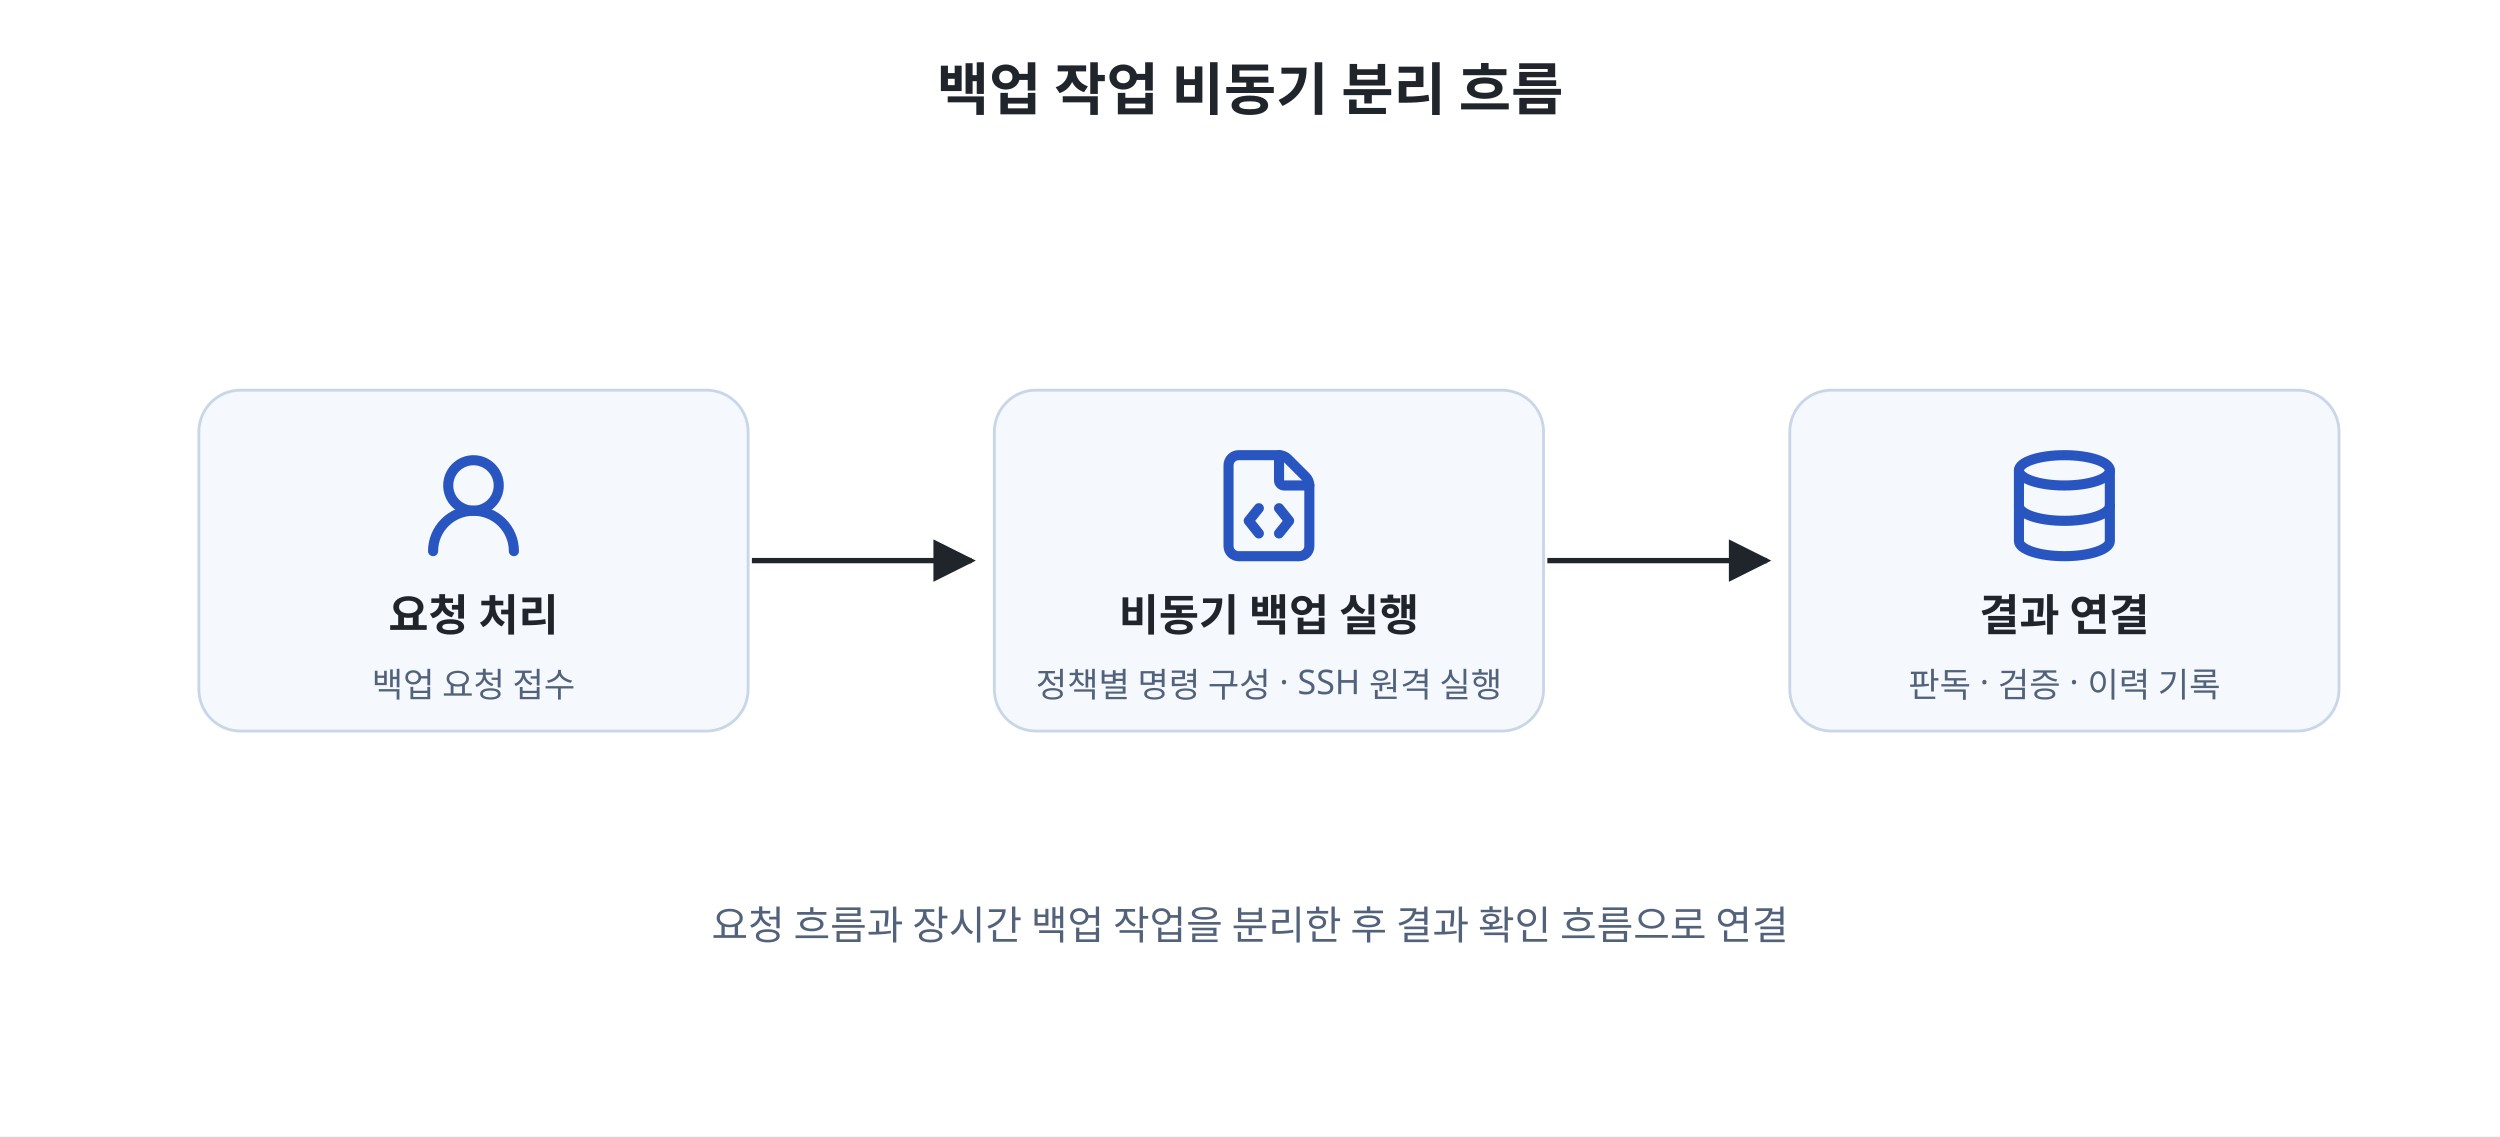
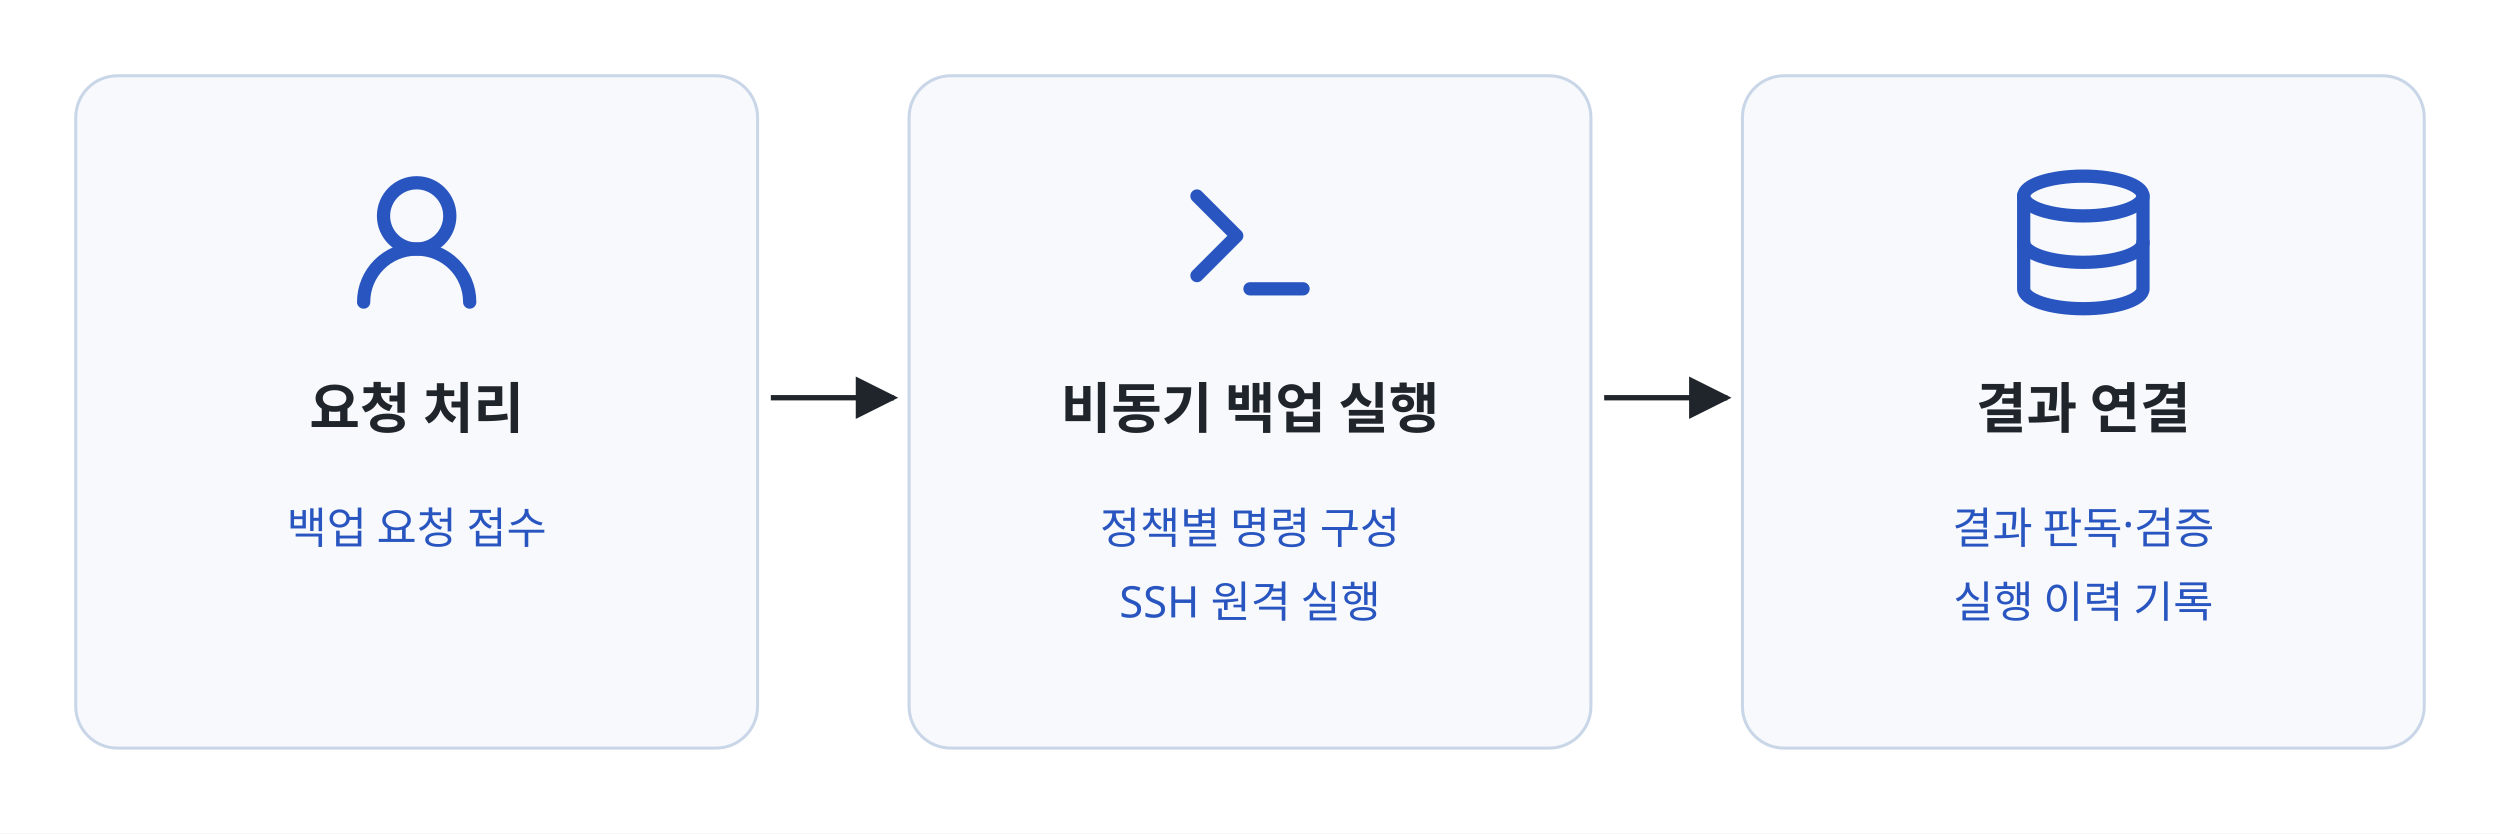
- <svg xmlns="http://www.w3.org/2000/svg" width="1320" height="600" viewBox="0 0 1320 600" role="img" aria-labelledby="title desc">
+ <svg xmlns="http://www.w3.org/2000/svg" width="1320" height="440" viewBox="0 0 1320 440" role="img" aria-labelledby="title desc">
  <defs>
    <marker id="arrow" viewBox="0 0 10 10" refX="9" refY="5" markerWidth="8" markerHeight="8" orient="auto-start-reverse">
      <path d="M 0 0 L 10 5 L 0 10 Z" fill="#20252c" />
    </marker>
    <marker id="arrow-start" viewBox="0 0 10 10" refX="1" refY="5" markerWidth="8" markerHeight="8" orient="auto">
      <path d="M 10 0 L 0 5 L 10 10 Z" fill="#20252c" />
    </marker>
    <symbol id="icon-database" viewBox="0 0 24 24">
      <g fill="none" stroke="currentColor" stroke-width="2" stroke-linecap="round" stroke-linejoin="round">
        <ellipse cx="12" cy="5" rx="9" ry="3" />
        <path d="M3 5V19A9 3 0 0 0 21 19V5" />
        <path d="M3 12A9 3 0 0 0 21 12" />
      </g>
    </symbol>
-     <symbol id="icon-file-code" viewBox="0 0 24 24">
+     <symbol id="icon-terminal" viewBox="0 0 24 24">
      <g fill="none" stroke="currentColor" stroke-width="2" stroke-linecap="round" stroke-linejoin="round">
-         <path d="M6 22a2 2 0 0 1-2-2V4a2 2 0 0 1 2-2h8a2.4 2.4 0 0 1 1.704.706l3.588 3.588A2.4 2.4 0 0 1 20 8v12a2 2 0 0 1-2 2z" />
-         <path d="M14 2v5a1 1 0 0 0 1 1h5" />
-         <path d="M10 12.5 8 15l2 2.5" />
-         <path d="m14 12.5 2 2.5-2 2.5" />
+         <path d="M12 19h8" />
+         <path d="m4 17 6-6-6-6" />
      </g>
    </symbol>
    <symbol id="icon-user-round" viewBox="0 0 24 24">
      <g fill="none" stroke="currentColor" stroke-width="2" stroke-linecap="round" stroke-linejoin="round">
        <circle cx="12" cy="8" r="5" />
        <path d="M20 21a8 8 0 0 0-16 0" />
      </g>
    </symbol>
  </defs>
-   <rect width="1320" height="600" fill="#fff" />
+   <rect width="1320" height="440" fill="#fff" />
  <g font-family="Segoe UI, Apple SD Gothic Neo, Malgun Gothic, sans-serif">
-     <text x="660" y="58" text-anchor="middle" font-size="30" font-weight="700" fill="#20252c">백업 작업 비동기 분리 흐름</text>
-     <rect x="105" y="206" width="290" height="180" rx="22" fill="#f5f8fd" stroke="#c9d6e8" stroke-width="1.5" />
-     <use href="#icon-user-round" x="218" y="235" width="64" height="64" color="#2855bf" />
-     <text x="250" y="333" text-anchor="middle" font-size="23" font-weight="700" fill="#20252c">요청 처리</text>
-     <text x="250" y="368" text-anchor="middle" font-size="18" font-weight="400" fill="#52627b">백업 요청 접수</text>
-     <path d="M 397 296 L 513 296" fill="none" stroke="#20252c" stroke-width="2.8" stroke-linejoin="round" marker-end="url(#arrow)" />
-     <rect x="525" y="206" width="290" height="180" rx="22" fill="#f5f8fd" stroke="#c9d6e8" stroke-width="1.5" />
-     <use href="#icon-file-code" x="638" y="235" width="64" height="64" color="#2855bf" />
-     <text x="670" y="333" text-anchor="middle" font-size="23" font-weight="700" fill="#20252c">비동기 백업 실행</text>
-     <text x="670" y="368" text-anchor="middle" font-size="18" font-weight="400" fill="#52627b">정책별 명령 구성 · SSH 원격 실행</text>
-     <path d="M 817 296 L 933 296" fill="none" stroke="#20252c" stroke-width="2.8" stroke-linejoin="round" marker-end="url(#arrow)" />
-     <rect x="945" y="206" width="290" height="180" rx="22" fill="#f5f8fd" stroke="#c9d6e8" stroke-width="1.5" />
-     <use href="#icon-database" x="1058" y="235" width="64" height="64" color="#2855bf" />
-     <text x="1090" y="333" text-anchor="middle" font-size="23" font-weight="700" fill="#20252c">결과 연결</text>
-     <text x="1090" y="368" text-anchor="middle" font-size="18" font-weight="400" fill="#52627b">판독 · 검증 · 이력 기록</text>
-     <text x="660" y="496" text-anchor="middle" font-size="21" font-weight="400" fill="#52627b">요청 흐름과 장시간 백업 작업을 분리한 후 결과 확인 흐름으로 연결</text>
+     <rect x="40" y="40" width="360" height="355" rx="22" fill="#f7f9fc" stroke="#c9d6e8" stroke-width="1.6" />
+     <use href="#icon-user-round" x="178" y="86" width="84" height="84" color="#2855bf" />
+     <text x="220" y="226" text-anchor="middle" font-size="29" font-weight="700" fill="#20252c">요청 처리</text>
+     <text x="220" y="287" text-anchor="middle" font-size="23" font-weight="400" fill="#2855bf">백업 요청 접수</text>
+     <path d="M 407 210 L 472 210" fill="none" stroke="#20252c" stroke-width="2.8" stroke-linejoin="round" marker-end="url(#arrow)" />
+     <rect x="480" y="40" width="360" height="355" rx="22" fill="#f7f9fc" stroke="#c9d6e8" stroke-width="1.6" />
+     <use href="#icon-terminal" x="618" y="86" width="84" height="84" color="#2855bf" />
+     <text x="660" y="226" text-anchor="middle" font-size="29" font-weight="700" fill="#20252c">비동기 백업 실행</text>
+     <text x="660" y="287" text-anchor="middle" font-size="23" font-weight="400" fill="#2855bf">정책별 명령 구성</text>
+     <text x="660" y="326" text-anchor="middle" font-size="23" font-weight="400" fill="#2855bf">SSH 원격 실행</text>
+     <path d="M 847 210 L 912 210" fill="none" stroke="#20252c" stroke-width="2.8" stroke-linejoin="round" marker-end="url(#arrow)" />
+     <rect x="920" y="40" width="360" height="355" rx="22" fill="#f7f9fc" stroke="#c9d6e8" stroke-width="1.6" />
+     <use href="#icon-database" x="1058" y="86" width="84" height="84" color="#2855bf" />
+     <text x="1100" y="226" text-anchor="middle" font-size="29" font-weight="700" fill="#20252c">결과 연결</text>
+     <text x="1100" y="287" text-anchor="middle" font-size="23" font-weight="400" fill="#2855bf">결과 판독·검증</text>
+     <text x="1100" y="326" text-anchor="middle" font-size="23" font-weight="400" fill="#2855bf">실행 이력 기록</text>
  </g>
</svg>
